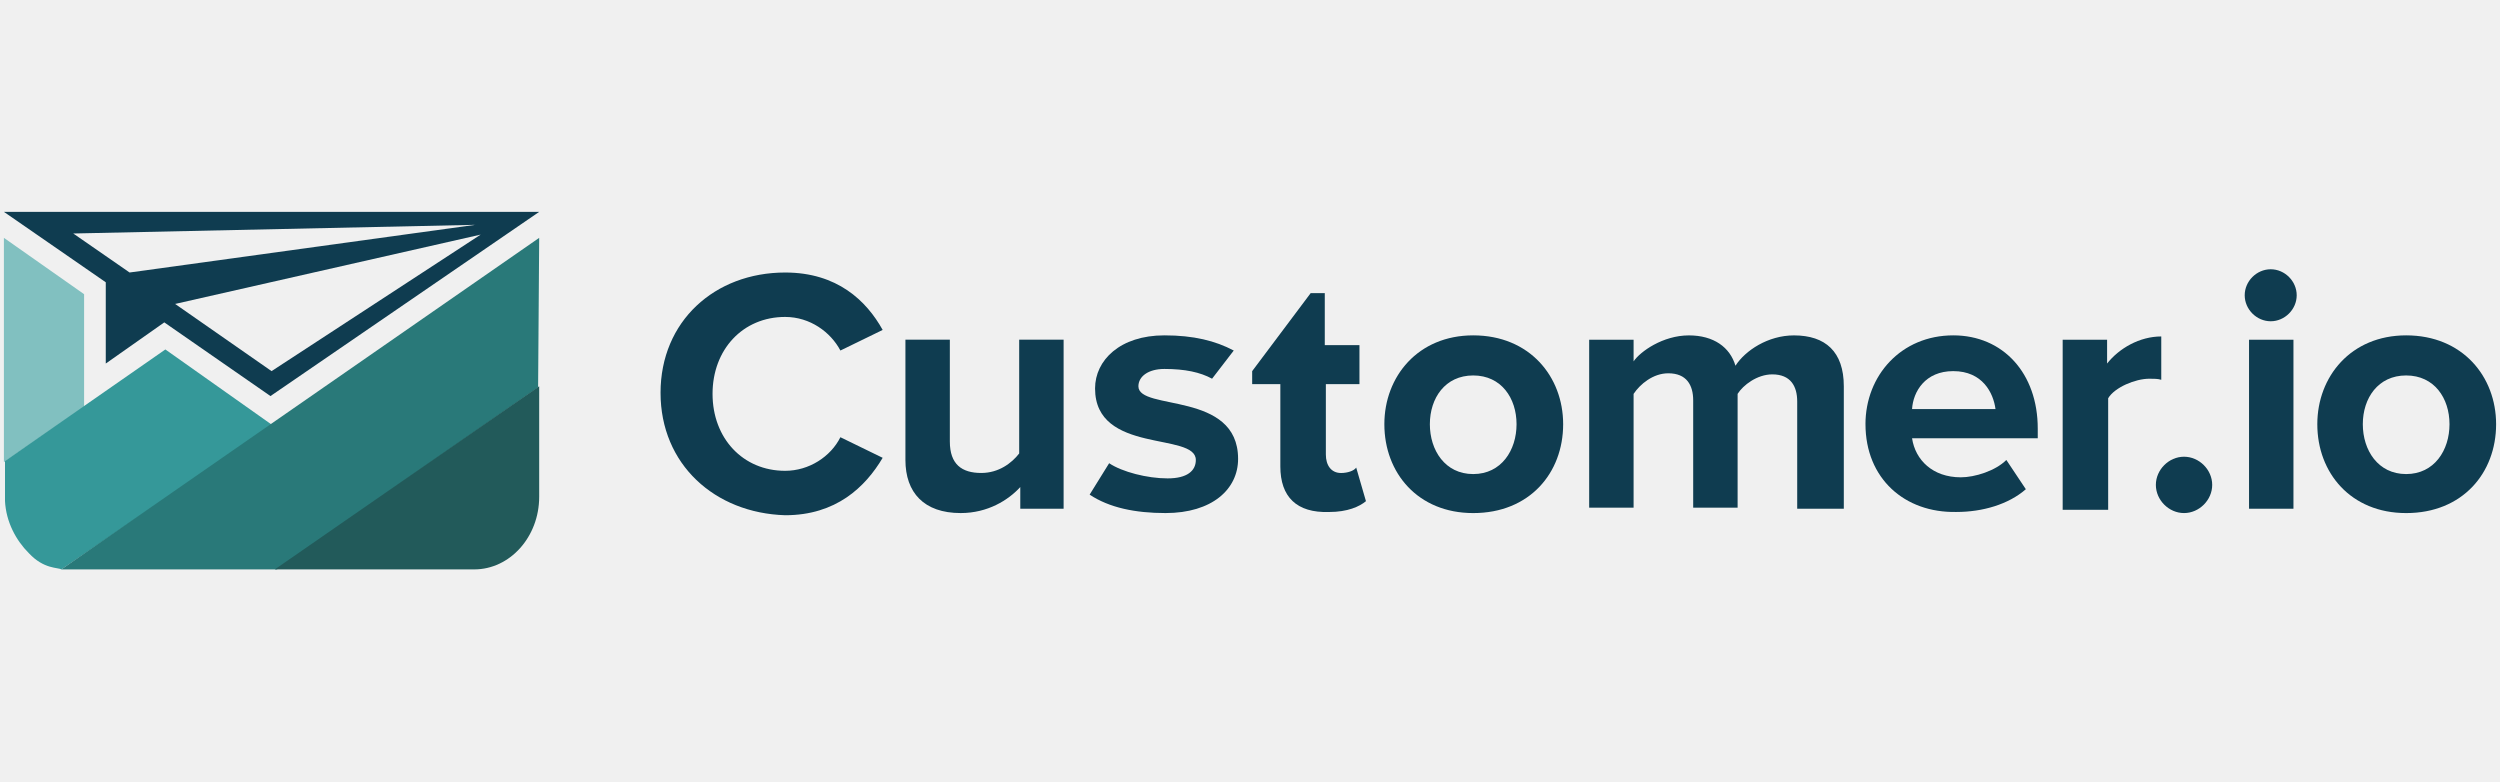
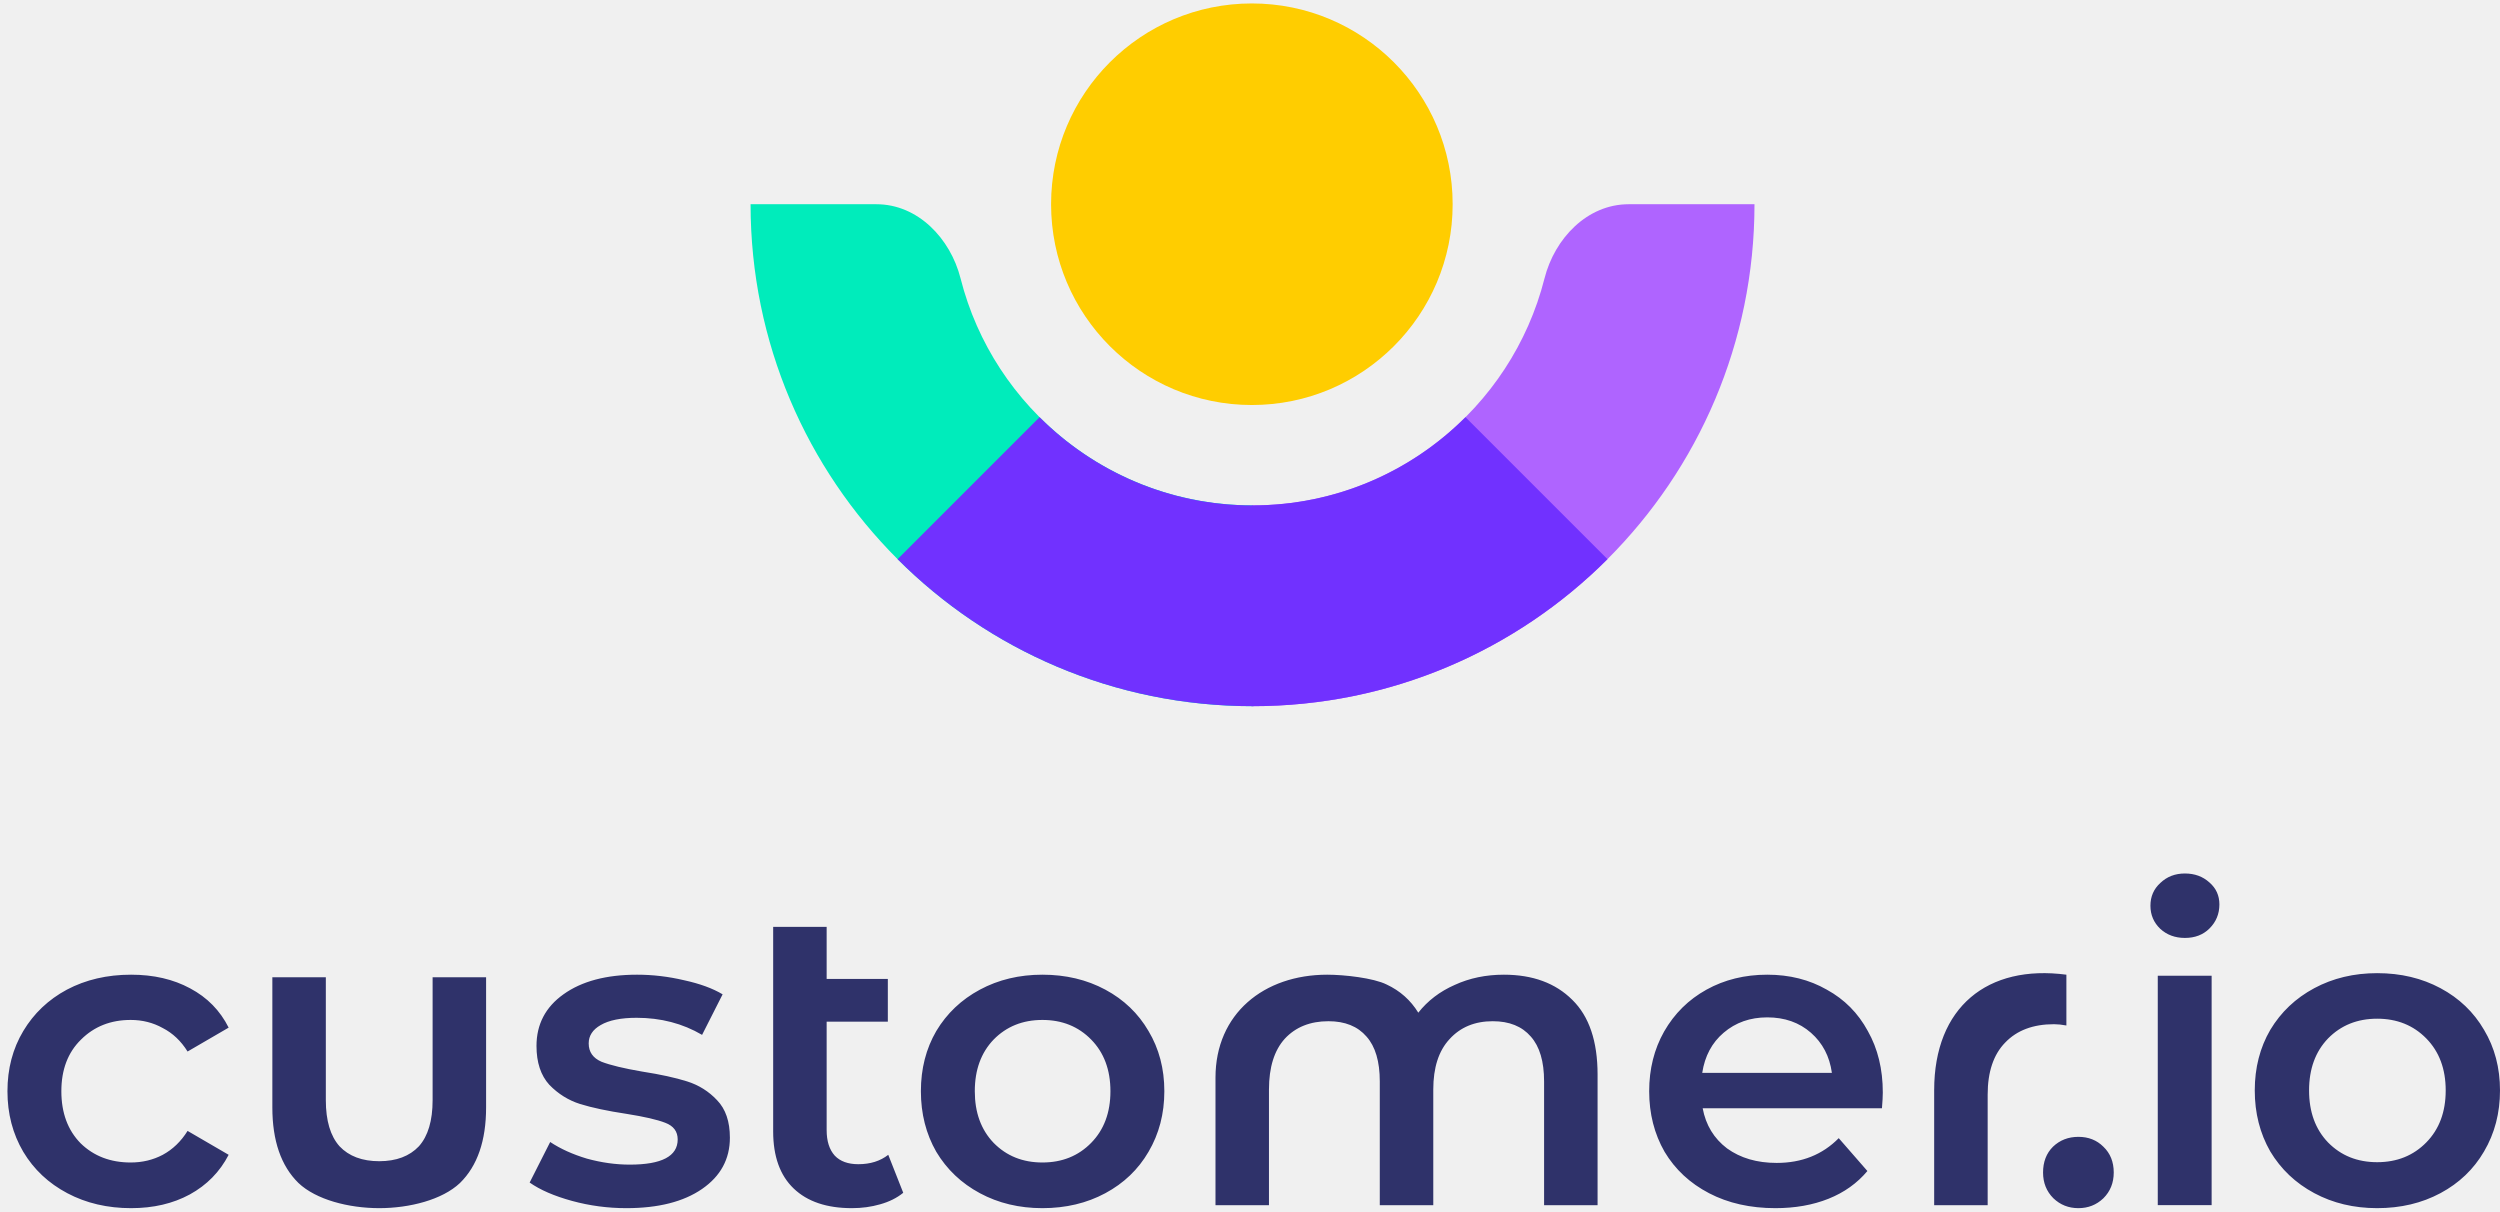
- <svg xmlns="http://www.w3.org/2000/svg" width="160" height="50">
-   <g>
-     <g stroke="null" id="svg_1">
-       <g stroke="null" id="svg_2">
-         <polygon stroke="null" id="svg_3" points="5.382,18.828 0.25,15.222 0.25,29.577 5.382,26.04 " fill="#81C0C0" />
-         <path stroke="null" id="svg_4" d="m34.508,13.558l-34.258,0l6.519,4.508l0,5.201l3.745,-2.635l6.796,4.716l17.198,-11.789zm-26.213,3.883l-3.606,-2.497l25.728,-0.555l-22.122,3.051zm9.085,6.311l-6.172,-4.3l19.556,-4.438l-13.384,8.738z" fill="#0F3C50" />
-         <path stroke="null" id="svg_5" d="m10.583,22.365l-10.263,7.143l0,0l0,2.566c0.069,1.318 0.693,2.497 1.526,3.329c0.971,1.04 1.872,0.902 2.08,1.04l13.523,-9.223l-6.865,-4.854z" fill="#359899" />
-         <path stroke="null" id="svg_6" d="m34.508,15.222l-30.582,21.22l0,0c0.139,0 0.347,0 0.485,0l13.315,0l16.713,-11.65l0.069,-9.57l0,0z" fill="#297979" />
-         <path stroke="null" id="svg_7" d="m17.587,36.442l0,0l12.76,0c2.288,0 4.161,-2.08 4.161,-4.646l0,-7.073l-16.921,11.72z" fill="#225A5A" />
-       </g>
-       <g stroke="null" id="svg_8">
-         <path stroke="null" id="svg_9" d="m42.275,25.139c0,-4.577 3.467,-7.698 7.975,-7.698c3.329,0 5.201,1.803 6.241,3.675l-2.705,1.318c-0.624,-1.179 -1.942,-2.15 -3.537,-2.15c-2.705,0 -4.646,2.08 -4.646,4.924s1.942,4.924 4.646,4.924c1.526,0 2.913,-0.902 3.537,-2.15l2.705,1.318c-1.11,1.872 -2.982,3.675 -6.241,3.675c-4.508,-0.139 -7.975,-3.259 -7.975,-7.836z" fill="#0F3C50" />
-         <path stroke="null" id="svg_10" d="m65.298,32.559l0,-1.387c-0.763,0.832 -2.08,1.664 -3.814,1.664c-2.358,0 -3.537,-1.318 -3.537,-3.398l0,-7.698l2.843,0l0,6.519c0,1.456 0.763,2.011 2.011,2.011c1.11,0 1.942,-0.624 2.427,-1.248l0,-7.282l2.843,0l0,10.818l-2.774,0l0,0l0,0z" fill="#0F3C50" />
-         <path stroke="null" id="svg_11" d="m69.737,31.657l1.248,-2.011c0.832,0.555 2.427,0.971 3.745,0.971c1.248,0 1.803,-0.485 1.803,-1.179c0,-1.803 -6.449,-0.347 -6.449,-4.577c0,-1.803 1.595,-3.398 4.438,-3.398c1.872,0 3.259,0.347 4.438,0.971l-1.387,1.803c-0.763,-0.416 -1.734,-0.624 -3.051,-0.624c-1.04,0 -1.664,0.485 -1.664,1.11c0,1.595 6.38,0.277 6.38,4.646c0,1.942 -1.664,3.467 -4.646,3.467c-1.942,0 -3.606,-0.347 -4.854,-1.179z" fill="#0F3C50" />
-         <path stroke="null" id="svg_12" d="m81.942,29.854l0,-5.27l-1.803,0l0,-0.832l3.745,-4.993l0.902,0l0,3.329l2.219,0l0,2.497l-2.15,0l0,4.508c0,0.693 0.347,1.179 0.971,1.179c0.416,0 0.832,-0.139 0.971,-0.347l0.624,2.15c-0.416,0.347 -1.179,0.693 -2.358,0.693c-2.08,0.069 -3.121,-0.971 -3.121,-2.913z" fill="#0F3C50" />
-         <path stroke="null" id="svg_13" d="m88.599,27.15c0,-3.051 2.15,-5.687 5.687,-5.687c3.606,0 5.756,2.635 5.756,5.687c0,3.121 -2.15,5.687 -5.756,5.687c-3.537,0 -5.687,-2.566 -5.687,-5.687zm8.46,0c0,-1.664 -0.971,-3.121 -2.774,-3.121s-2.774,1.456 -2.774,3.121c0,1.664 0.971,3.19 2.774,3.19s2.774,-1.526 2.774,-3.19z" fill="#0F3C50" />
-         <path stroke="null" id="svg_14" d="m115.021,32.559l0,-6.865c0,-0.971 -0.416,-1.734 -1.595,-1.734c-0.971,0 -1.872,0.693 -2.219,1.248l0,7.282l-2.843,0l0,-6.865c0,-0.971 -0.416,-1.734 -1.595,-1.734c-0.971,0 -1.803,0.693 -2.219,1.318l0,7.282l-2.843,0l0,-10.749l2.843,0l0,1.387c0.416,-0.624 1.872,-1.664 3.537,-1.664c1.595,0 2.635,0.763 2.982,1.942c0.624,-0.971 2.08,-1.942 3.745,-1.942c2.011,0 3.19,1.04 3.19,3.259l0,7.836l-2.982,0z" fill="#0F3C50" />
-         <path stroke="null" id="svg_15" d="m119.39,27.15c0,-3.121 2.288,-5.687 5.617,-5.687c3.19,0 5.409,2.427 5.409,5.964l0,0.624l-8.044,0c0.208,1.387 1.318,2.497 3.121,2.497c0.902,0 2.219,-0.416 2.913,-1.11l1.248,1.872c-1.11,0.971 -2.774,1.456 -4.438,1.456c-3.329,0.069 -5.825,-2.15 -5.825,-5.617zm5.617,-3.398c-1.803,0 -2.566,1.318 -2.635,2.427l5.34,0c-0.139,-1.04 -0.832,-2.427 -2.705,-2.427z" fill="#0F3C50" />
-         <path stroke="null" id="svg_16" d="m132.011,32.559l0,-10.818l2.843,0l0,1.526c0.763,-0.971 2.08,-1.734 3.467,-1.734l0,2.774c-0.208,-0.069 -0.485,-0.069 -0.763,-0.069c-0.902,0 -2.219,0.555 -2.635,1.248l0,7.143l-2.913,0l0,-0.069z" fill="#0F3C50" />
-         <path stroke="null" id="svg_17" d="m137.975,31.033c0,-0.971 0.832,-1.803 1.803,-1.803s1.803,0.832 1.803,1.803s-0.832,1.803 -1.803,1.803c-0.971,0 -1.803,-0.832 -1.803,-1.803z" fill="#0F3C50" />
-         <path stroke="null" id="svg_18" d="m143.661,18.897c0,-0.902 0.763,-1.664 1.664,-1.664c0.902,0 1.664,0.763 1.664,1.664s-0.763,1.664 -1.664,1.664c-0.902,0 -1.664,-0.763 -1.664,-1.664zm0.277,13.662l0,-10.818l2.843,0l0,10.818l-2.843,0z" fill="#0F3C50" />
-         <path stroke="null" id="svg_19" d="m148.308,27.15c0,-3.051 2.15,-5.687 5.687,-5.687c3.606,0 5.756,2.635 5.756,5.687c0,3.121 -2.15,5.687 -5.756,5.687c-3.537,0 -5.687,-2.566 -5.687,-5.687zm8.46,0c0,-1.664 -0.971,-3.121 -2.774,-3.121s-2.774,1.456 -2.774,3.121c0,1.664 0.971,3.19 2.774,3.19c1.803,0 2.774,-1.526 2.774,-3.19z" fill="#0F3C50" />
-       </g>
-     </g>
+ <svg xmlns="http://www.w3.org/2000/svg" width="293" height="142" viewBox="0 0 293 142" fill="none">
+   <g clip-path="url(#clip0)">
+     <path fill-rule="evenodd" clip-rule="evenodd" d="M252.89 114.356H259.204V141.244H252.89V114.356ZM256.072 109.926C254.927 109.926 253.967 109.573 253.193 108.868C252.418 108.13 252.031 107.223 252.031 106.149C252.031 105.075 252.418 104.186 253.193 103.481C253.967 102.742 254.927 102.373 256.072 102.373C257.217 102.373 258.177 102.725 258.951 103.43C259.726 104.102 260.113 104.958 260.113 105.998C260.113 107.106 259.726 108.046 258.951 108.818C258.21 109.556 257.251 109.926 256.072 109.926ZM243.588 141.596C242.443 141.596 241.466 141.21 240.658 140.438C239.85 139.632 239.446 138.625 239.446 137.417C239.446 136.175 239.833 135.168 240.608 134.396C241.416 133.624 242.409 133.238 243.588 133.238C244.767 133.238 245.743 133.624 246.518 134.396C247.326 135.168 247.73 136.175 247.73 137.417C247.73 138.625 247.326 139.632 246.518 140.438C245.71 141.21 244.733 141.596 243.588 141.596ZM271.229 139.834C273.418 141.009 275.876 141.596 278.604 141.596C281.365 141.596 283.841 141.009 286.029 139.834C288.218 138.659 289.919 137.031 291.131 134.95C292.377 132.835 293 130.452 293 127.8C293 125.148 292.377 122.782 291.131 120.701C289.919 118.619 288.218 116.991 286.029 115.817C283.841 114.642 281.365 114.054 278.604 114.054C275.876 114.054 273.418 114.642 271.229 115.817C269.04 116.991 267.323 118.619 266.077 120.701C264.864 122.782 264.258 125.148 264.258 127.8C264.258 130.452 264.864 132.835 266.077 134.95C267.323 137.031 269.04 138.659 271.229 139.834ZM284.363 133.892C282.847 135.436 280.928 136.209 278.604 136.209C276.28 136.209 274.361 135.436 272.845 133.892C271.364 132.348 270.623 130.318 270.623 127.8C270.623 125.282 271.364 123.252 272.845 121.708C274.361 120.164 276.28 119.391 278.604 119.391C280.928 119.391 282.847 120.164 284.363 121.708C285.878 123.252 286.636 125.282 286.636 127.8C286.636 130.318 285.878 132.348 284.363 133.892ZM105.859 139.795C105.124 140.395 104.221 140.846 103.151 141.146C102.115 141.446 101.012 141.596 99.842 141.596C96.9 141.596 94.626 140.829 93.022 139.295C91.417 137.761 90.615 135.527 90.615 132.592V108.632H96.883V114.734H104.054V119.737H96.883V132.442C96.883 133.743 97.201 134.743 97.836 135.443C98.471 136.11 99.39 136.444 100.594 136.444C101.998 136.444 103.168 136.077 104.104 135.343L105.859 139.795ZM15.365 141.596C12.59 141.596 10.1 141.012 7.893 139.845C5.687 138.678 3.965 137.061 2.728 134.993C1.491 132.892 0.873 130.525 0.873 127.89C0.873 125.256 1.491 122.905 2.728 120.837C3.965 118.77 5.67 117.152 7.843 115.985C10.049 114.818 12.557 114.234 15.365 114.234C18.006 114.234 20.313 114.768 22.285 115.835C24.291 116.902 25.795 118.436 26.798 120.437L21.984 123.238C21.215 122.004 20.246 121.087 19.076 120.487C17.939 119.853 16.685 119.537 15.315 119.537C12.975 119.537 11.036 120.304 9.498 121.837C7.96 123.338 7.191 125.356 7.191 127.89C7.191 130.425 7.943 132.459 9.448 133.993C10.985 135.493 12.941 136.244 15.315 136.244C16.685 136.244 17.939 135.944 19.076 135.343C20.246 134.71 21.215 133.776 21.984 132.542L26.798 135.343C25.762 137.344 24.241 138.895 22.235 139.995C20.262 141.062 17.973 141.596 15.365 141.596ZM67.039 140.746C69.112 141.313 71.235 141.596 73.408 141.596C77.152 141.596 80.111 140.846 82.284 139.345C84.457 137.844 85.543 135.844 85.543 133.342C85.543 131.442 85.042 129.974 84.039 128.941C83.069 127.907 81.899 127.173 80.529 126.74C79.158 126.306 77.403 125.923 75.263 125.589C73.124 125.222 71.536 124.839 70.499 124.439C69.496 124.005 68.995 123.288 68.995 122.288C68.995 121.387 69.463 120.67 70.399 120.137C71.369 119.57 72.773 119.286 74.611 119.286C77.453 119.286 80.01 119.953 82.284 121.287L84.691 116.535C83.521 115.835 82.016 115.285 80.178 114.885C78.339 114.451 76.5 114.234 74.662 114.234C71.051 114.234 68.176 115.001 66.036 116.535C63.93 118.036 62.877 120.053 62.877 122.588C62.877 124.522 63.379 126.039 64.382 127.14C65.418 128.207 66.621 128.957 67.992 129.391C69.396 129.824 71.201 130.208 73.408 130.541C75.514 130.875 77.035 131.225 77.971 131.592C78.941 131.959 79.425 132.609 79.425 133.543C79.425 135.51 77.553 136.494 73.809 136.494C72.171 136.494 70.499 136.26 68.794 135.794C67.123 135.293 65.685 134.643 64.482 133.843L62.075 138.595C63.312 139.462 64.967 140.179 67.039 140.746ZM114.848 139.845C117.021 141.012 119.461 141.596 122.169 141.596C124.911 141.596 127.368 141.012 129.541 139.845C131.714 138.678 133.402 137.061 134.606 134.993C135.842 132.892 136.461 130.525 136.461 127.89C136.461 125.256 135.842 122.905 134.606 120.837C133.402 118.77 131.714 117.152 129.541 115.985C127.368 114.818 124.911 114.234 122.169 114.234C119.461 114.234 117.021 114.818 114.848 115.985C112.675 117.152 110.97 118.77 109.733 120.837C108.529 122.905 107.928 125.256 107.928 127.89C107.928 130.525 108.529 132.892 109.733 134.993C110.97 137.061 112.675 138.678 114.848 139.845ZM127.886 133.943C126.382 135.477 124.476 136.244 122.169 136.244C119.863 136.244 117.957 135.477 116.453 133.943C114.982 132.409 114.246 130.391 114.246 127.89C114.246 125.389 114.982 123.371 116.453 121.837C117.957 120.304 119.863 119.537 122.169 119.537C124.476 119.537 126.382 120.304 127.886 121.837C129.39 123.371 130.143 125.389 130.143 127.89C130.143 130.391 129.39 132.409 127.886 133.943ZM176.254 114.234C179.63 114.234 182.305 115.218 184.277 117.185C186.25 119.12 187.236 122.038 187.236 125.939V141.246H180.967V126.74C180.967 124.405 180.449 122.655 179.413 121.487C178.377 120.287 176.889 119.687 174.95 119.687C172.844 119.687 171.156 120.387 169.885 121.787C168.615 123.155 167.98 125.122 167.98 127.69V141.246H161.711V126.74C161.711 124.405 161.193 122.655 160.157 121.487C159.12 120.287 157.633 119.687 155.694 119.687C153.554 119.687 151.849 120.37 150.579 121.737C149.342 123.105 148.723 125.089 148.723 127.69V141.246H142.455V126.299C142.455 118.806 148.13 114.234 155.548 114.234C157.553 114.234 160.976 114.618 162.514 115.385C164.085 116.118 165.322 117.219 166.224 118.686C167.328 117.286 168.748 116.202 170.487 115.435C172.225 114.634 174.148 114.234 176.254 114.234ZM220.564 129.891C220.631 129.091 220.664 128.474 220.664 128.04C220.664 125.306 220.079 122.905 218.909 120.837C217.773 118.736 216.168 117.119 214.095 115.985C212.056 114.818 209.732 114.234 207.125 114.234C204.484 114.234 202.11 114.818 200.004 115.985C197.898 117.152 196.243 118.786 195.039 120.887C193.869 122.955 193.284 125.289 193.284 127.89C193.284 130.525 193.886 132.892 195.09 134.993C196.327 137.061 198.065 138.678 200.305 139.845C202.545 141.012 205.136 141.596 208.078 141.596C210.384 141.596 212.457 141.229 214.296 140.496C216.134 139.762 217.655 138.678 218.859 137.244L215.499 133.392C213.594 135.327 211.17 136.294 208.228 136.294C205.921 136.294 203.982 135.727 202.411 134.593C200.873 133.426 199.92 131.858 199.553 129.891H220.564ZM202.01 121.037C203.414 119.837 205.119 119.236 207.125 119.236C209.164 119.236 210.869 119.837 212.24 121.037C213.61 122.238 214.429 123.805 214.697 125.739H199.502C199.803 123.772 200.639 122.204 202.01 121.037ZM242.181 114.234V120.187C241.646 120.087 241.161 120.037 240.726 120.037C238.286 120.037 236.38 120.754 235.01 122.188C233.639 123.588 232.954 125.622 232.954 128.29V141.246H226.685V127.777C226.685 118.014 232.954 113.011 242.181 114.234ZM44.434 141.596C40.863 141.592 37.046 140.608 34.978 138.645C32.939 136.644 31.919 133.693 31.919 129.791V114.534H38.187V128.941C38.187 131.342 38.722 133.142 39.792 134.343C40.895 135.51 42.45 136.094 44.456 136.094C46.451 136.09 47.998 135.506 49.097 134.343C50.167 133.143 50.702 131.342 50.702 128.941V114.535H56.97V129.791C56.97 133.693 55.951 136.644 53.911 138.645C51.839 140.612 48.011 141.596 44.434 141.596Z" fill="#2F326A" />
+     <path d="M146.719 47.468C159.715 47.468 170.251 36.932 170.251 23.936C170.251 10.94 159.715 0.404 146.719 0.404C133.723 0.404 123.187 10.94 123.187 23.936C123.187 36.932 133.723 47.468 146.719 47.468Z" fill="#FFCD00" />
+     <path d="M146.874 59.233C146.848 59.234 146.822 59.234 146.797 59.234C130.304 59.234 116.453 47.922 112.579 32.633C111.387 27.93 107.566 23.936 102.714 23.936H87.967C87.967 56.426 114.306 82.765 146.797 82.765C146.822 82.765 146.848 82.765 146.874 82.765V59.233Z" fill="#00ECBB" />
+     <path d="M146.72 59.233C146.745 59.234 146.771 59.234 146.797 59.234C163.29 59.234 177.141 47.922 181.015 32.633C182.206 27.93 186.028 23.936 190.88 23.936H205.626C205.626 56.426 179.287 82.765 146.797 82.765C146.771 82.765 146.745 82.765 146.72 82.765V59.233Z" fill="#AF64FF" />
+     <path d="M188.396 65.534C177.75 76.18 163.042 82.765 146.797 82.765C130.552 82.765 115.844 76.18 105.198 65.534L121.838 48.895C128.225 55.283 137.05 59.233 146.797 59.233C156.544 59.233 165.369 55.283 171.756 48.895L188.396 65.534Z" fill="#7131FF" />
  </g>
+   <defs>
+     <clipPath id="clip0">
+       <rect width="293" height="142" fill="white" />
+     </clipPath>
+   </defs>
</svg>
